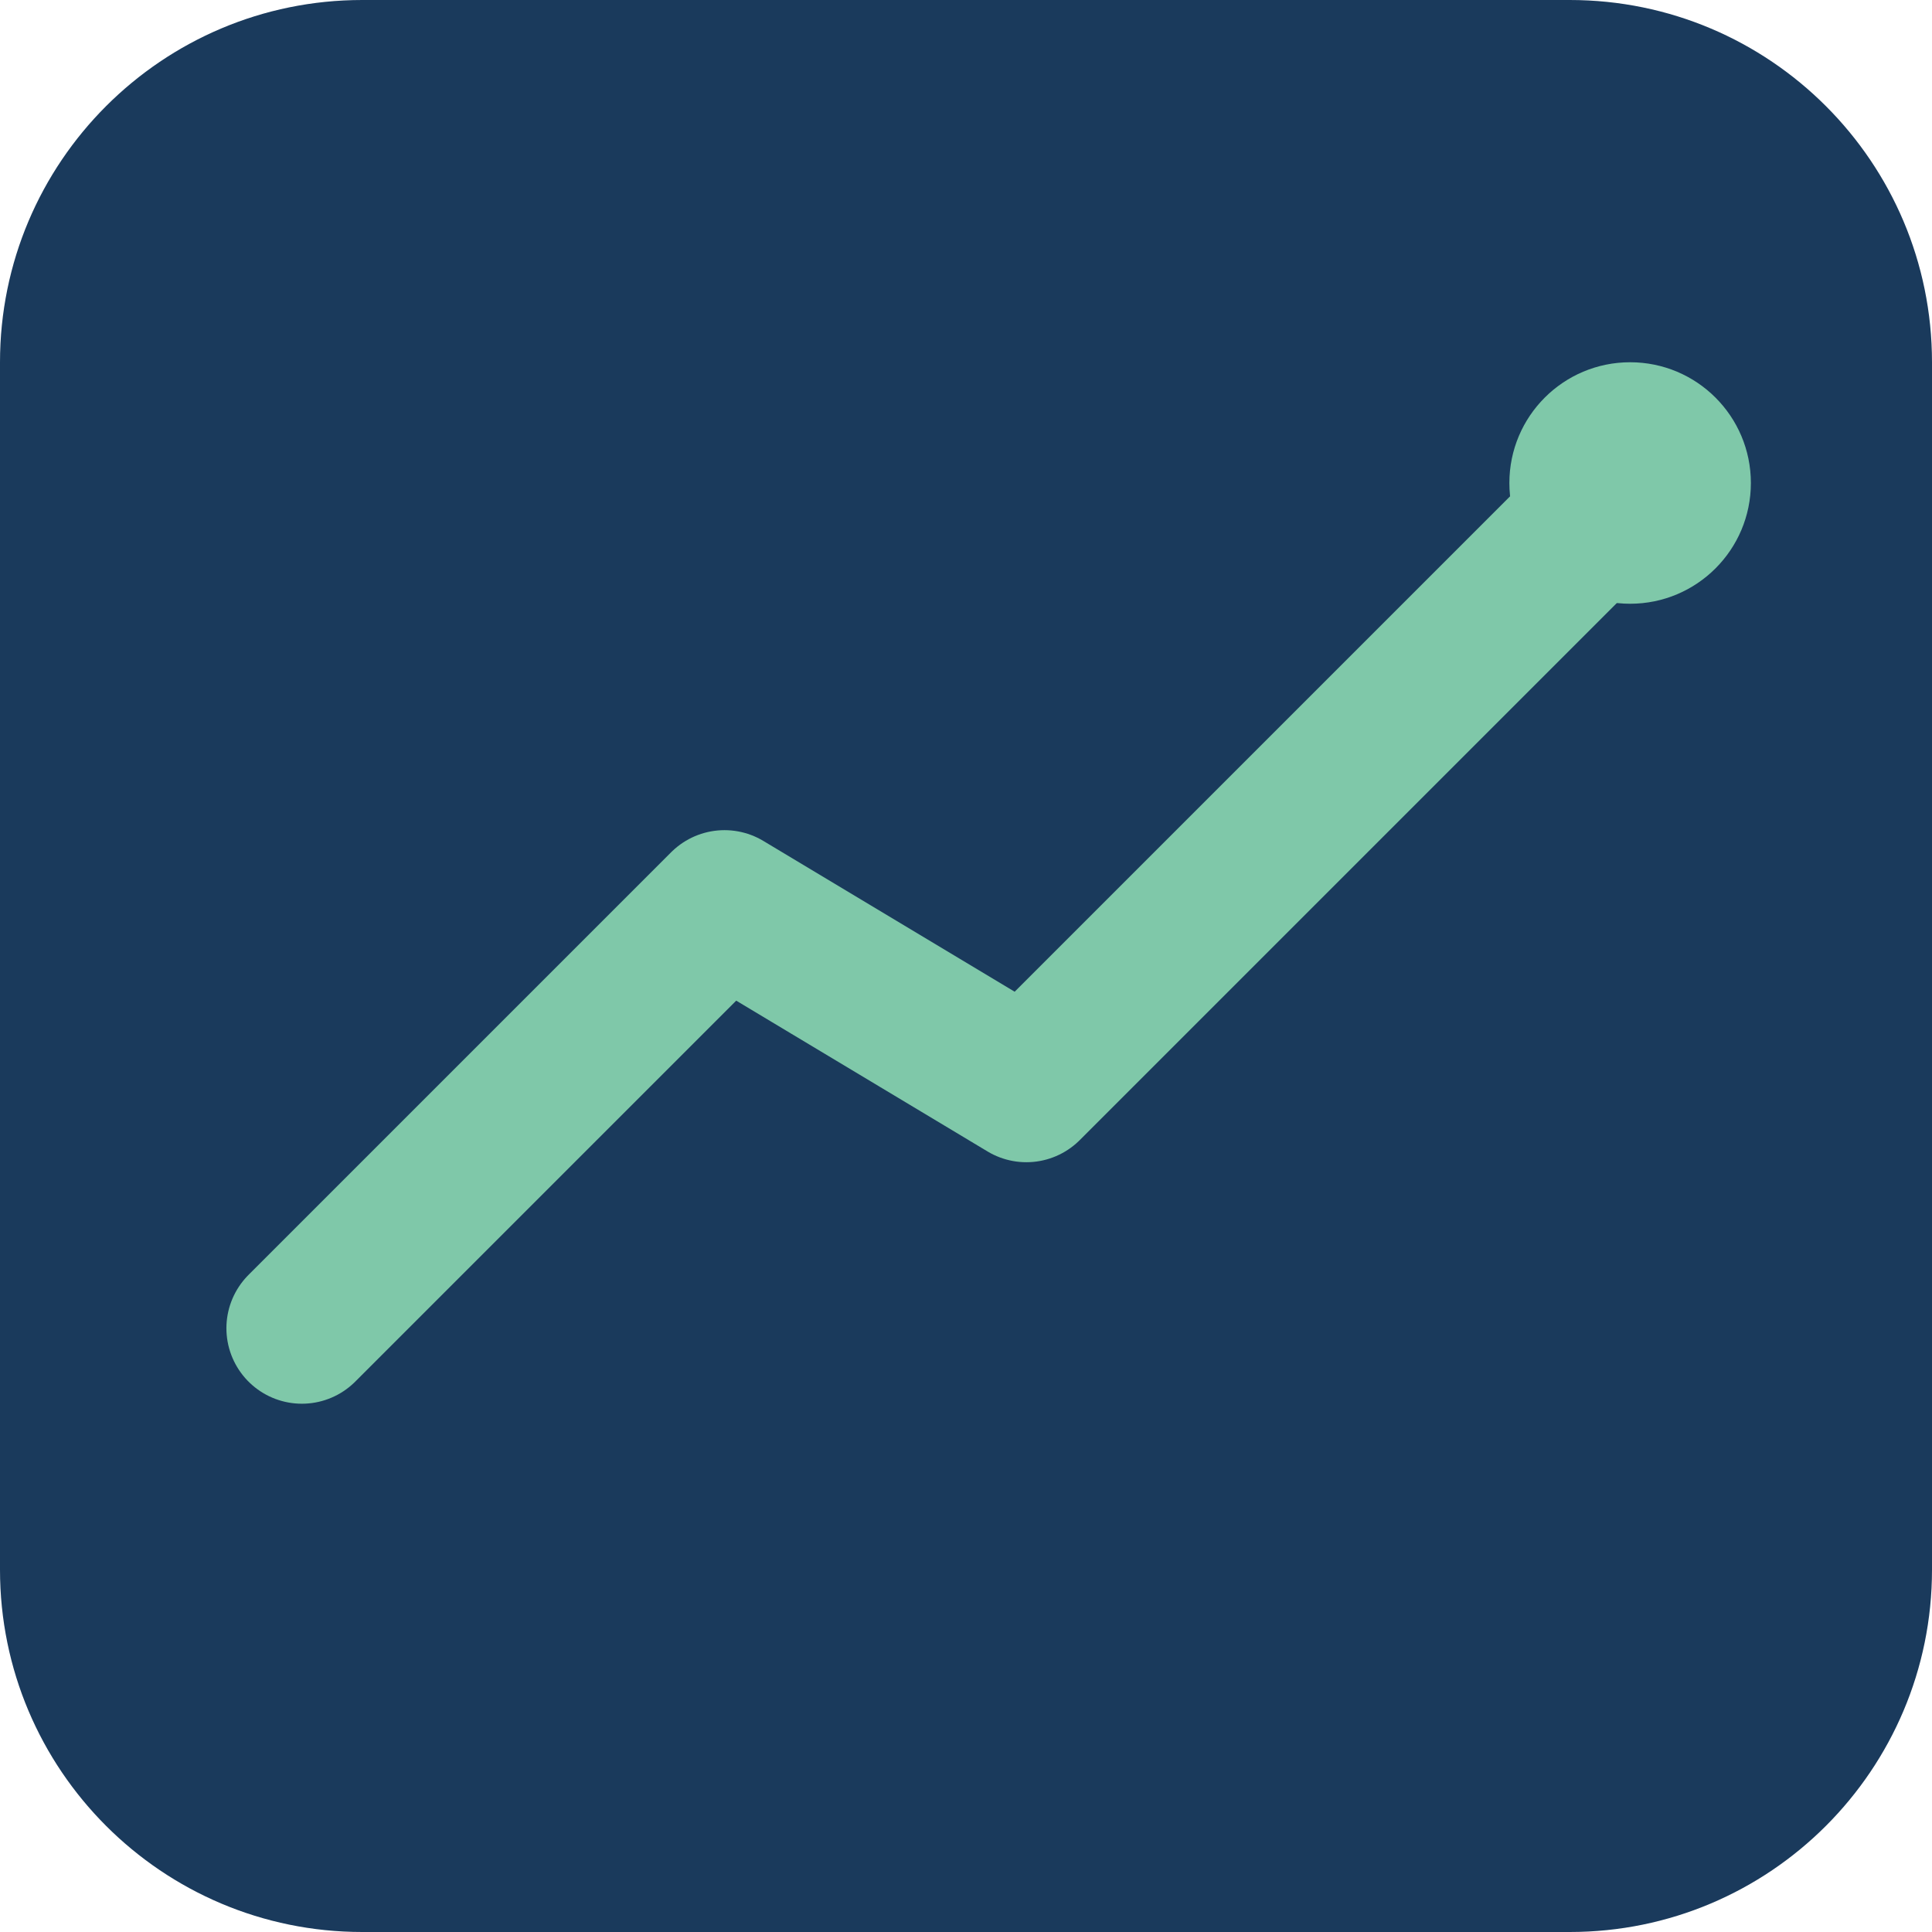
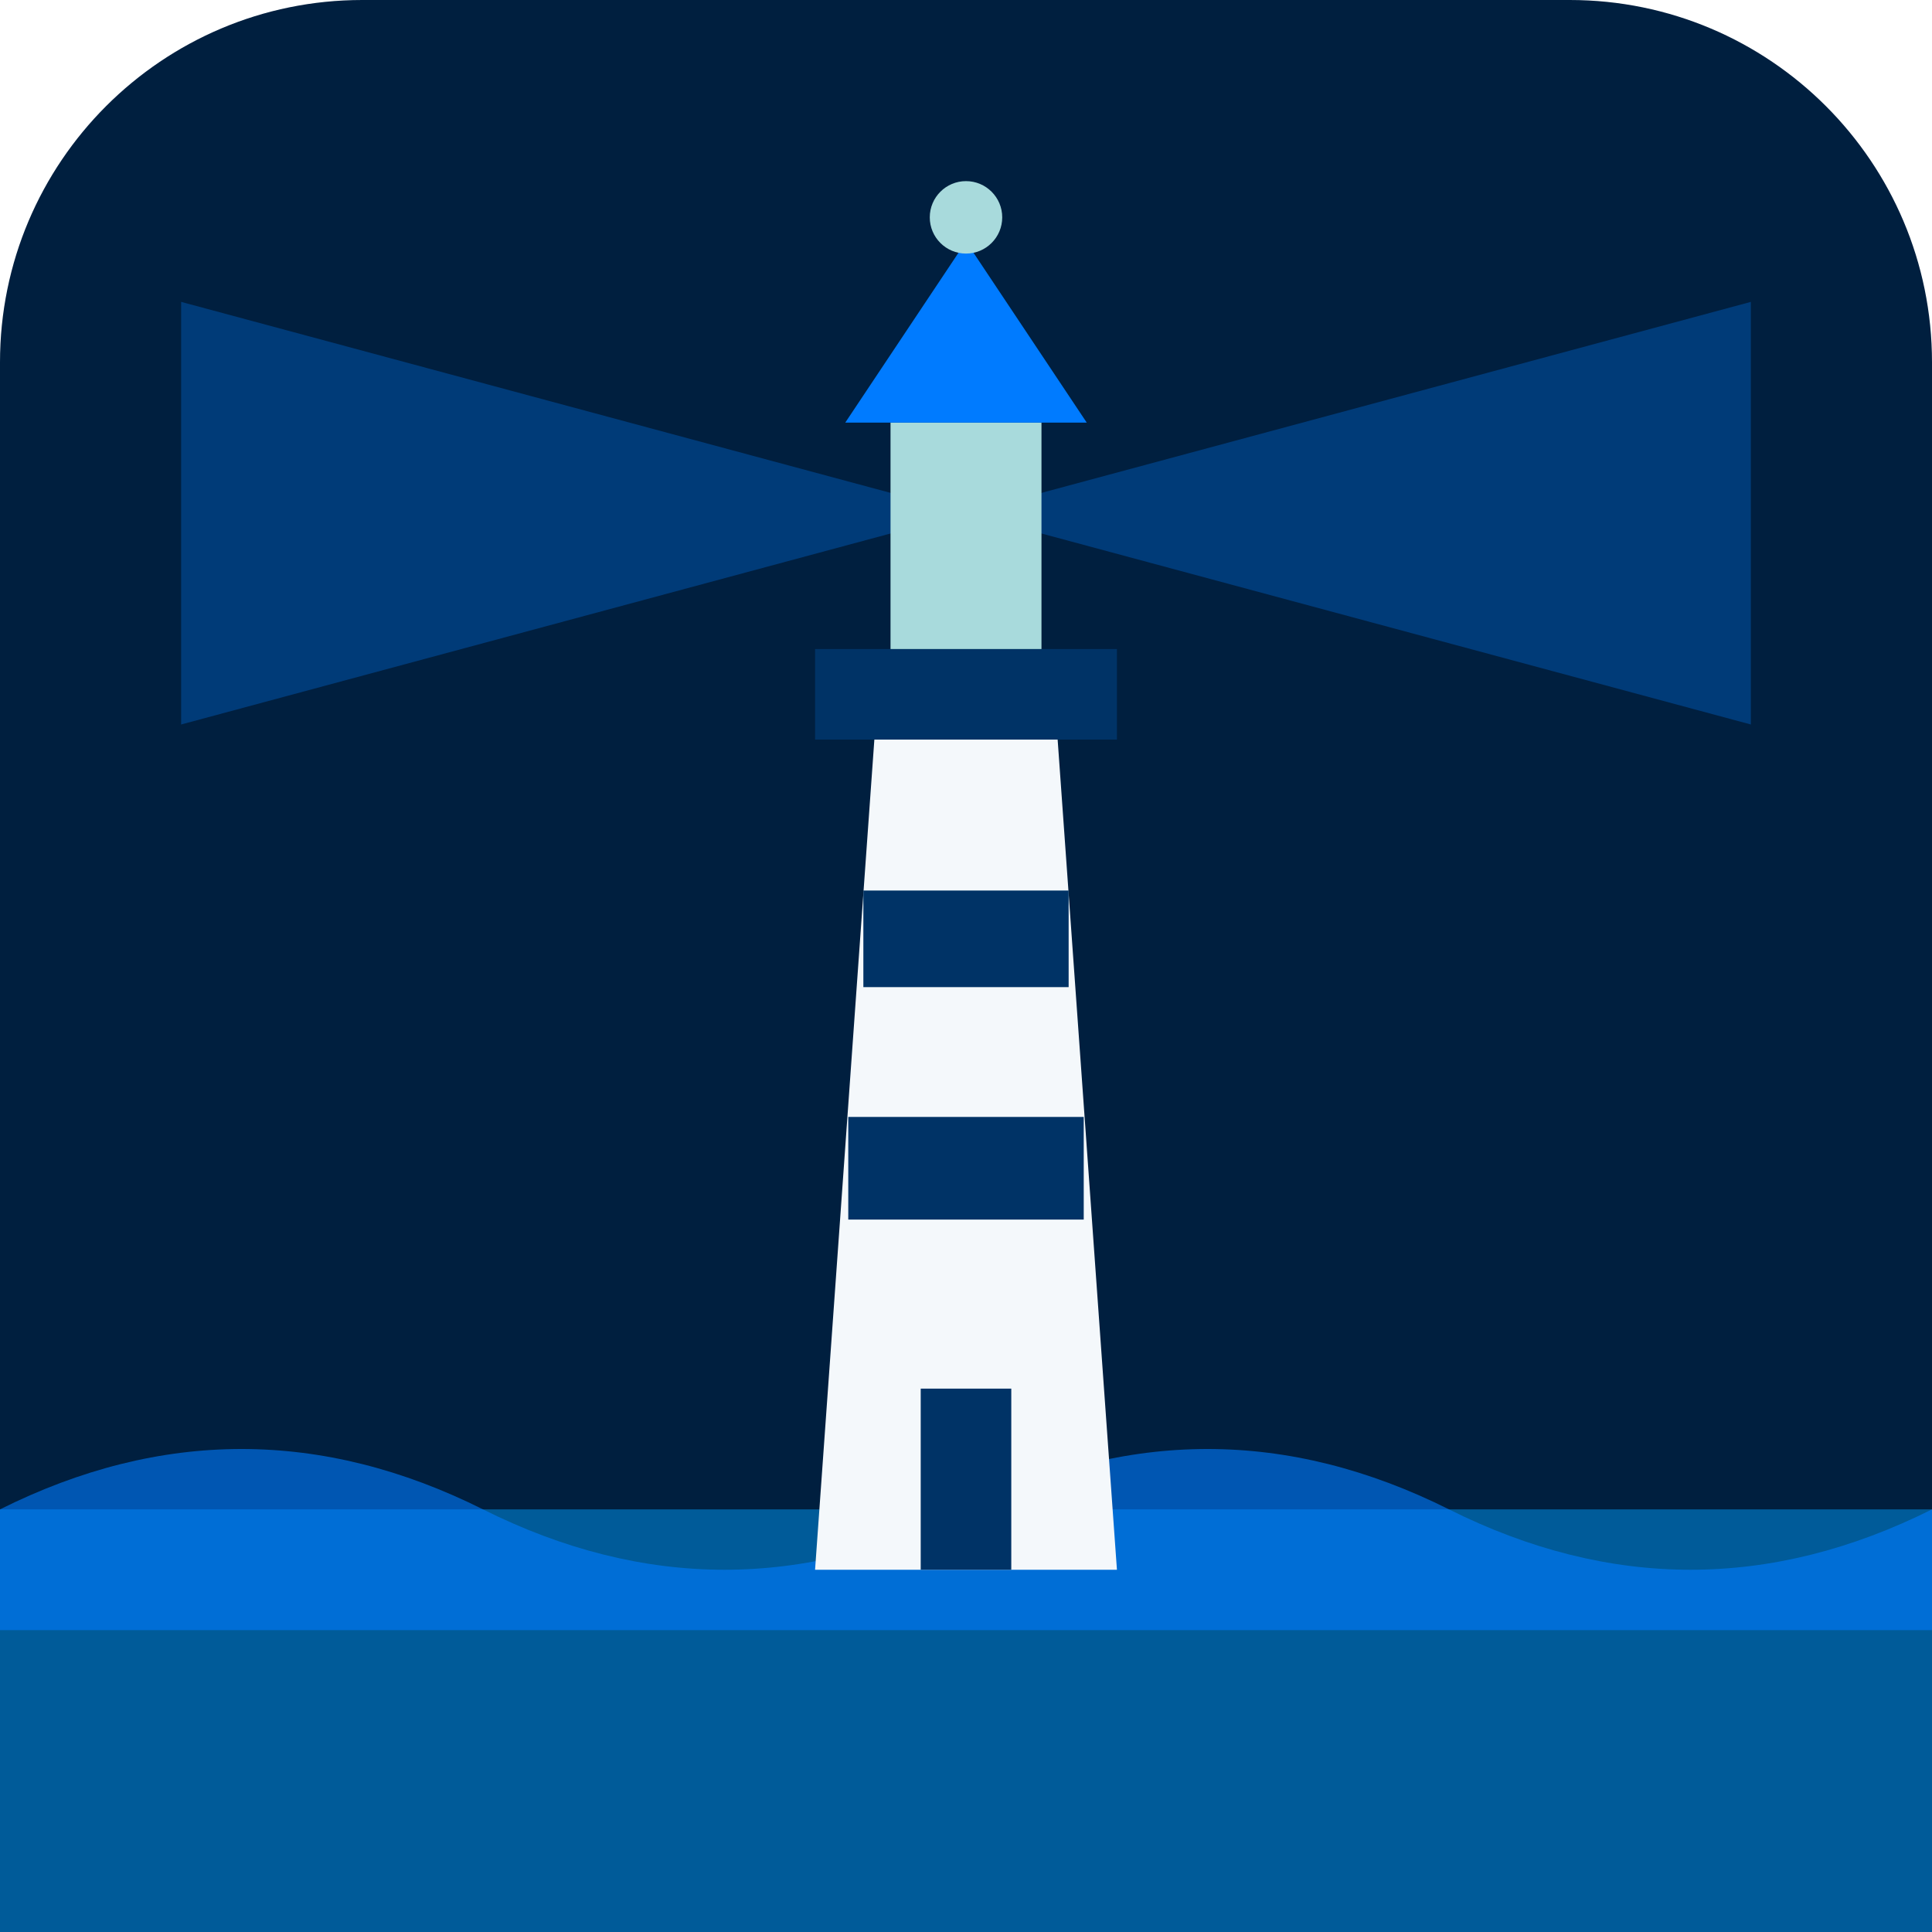
<svg xmlns="http://www.w3.org/2000/svg" viewBox="0 0 64 64">
-   <rect width="64" height="64" rx="12" fill="#1a3a5c" />
-   <polyline points="10,44 24,30 34,36 54,16" fill="none" stroke="#7fc8a9" stroke-width="5" stroke-linecap="round" stroke-linejoin="round" />
-   <circle cx="54" cy="16" r="4" fill="#7fc8a9" />
+   <rect width="64" height="64" rx="12" fill="#001F3F" />
+   <polygon points="32,17 6,10 6,24" fill="#007BFF" opacity="0.30" />
+   <polygon points="32,17 58,10 58,24" fill="#007BFF" opacity="0.30" />
+   <rect y="50" width="64" height="14" fill="#005B99" />
+   <path d="M0,50 Q8,46 16,50 T32,50 T48,50 T64,50 V54 H0 Z" fill="#007BFF" opacity="0.6" />
+   <polygon points="27,52 37,52 35,24 29,24" fill="#F4F8FB" />
+   <rect x="28.1" y="37" width="7.8" height="3.4" fill="#003366" />
+   <rect x="28.6" y="29.5" width="6.8" height="3.2" fill="#003366" />
+   <rect x="30.5" y="46" width="3" height="6" fill="#003366" />
+   <rect x="27" y="21.5" width="10" height="3" fill="#003366" />
+   <rect x="29.5" y="14" width="5" height="7.5" fill="#A8DADC" />
+   <polygon points="28,14 36,14 32,8" fill="#007BFF" />
+   <circle cx="32" cy="7.2" r="1.2" fill="#A8DADC" />
</svg>
